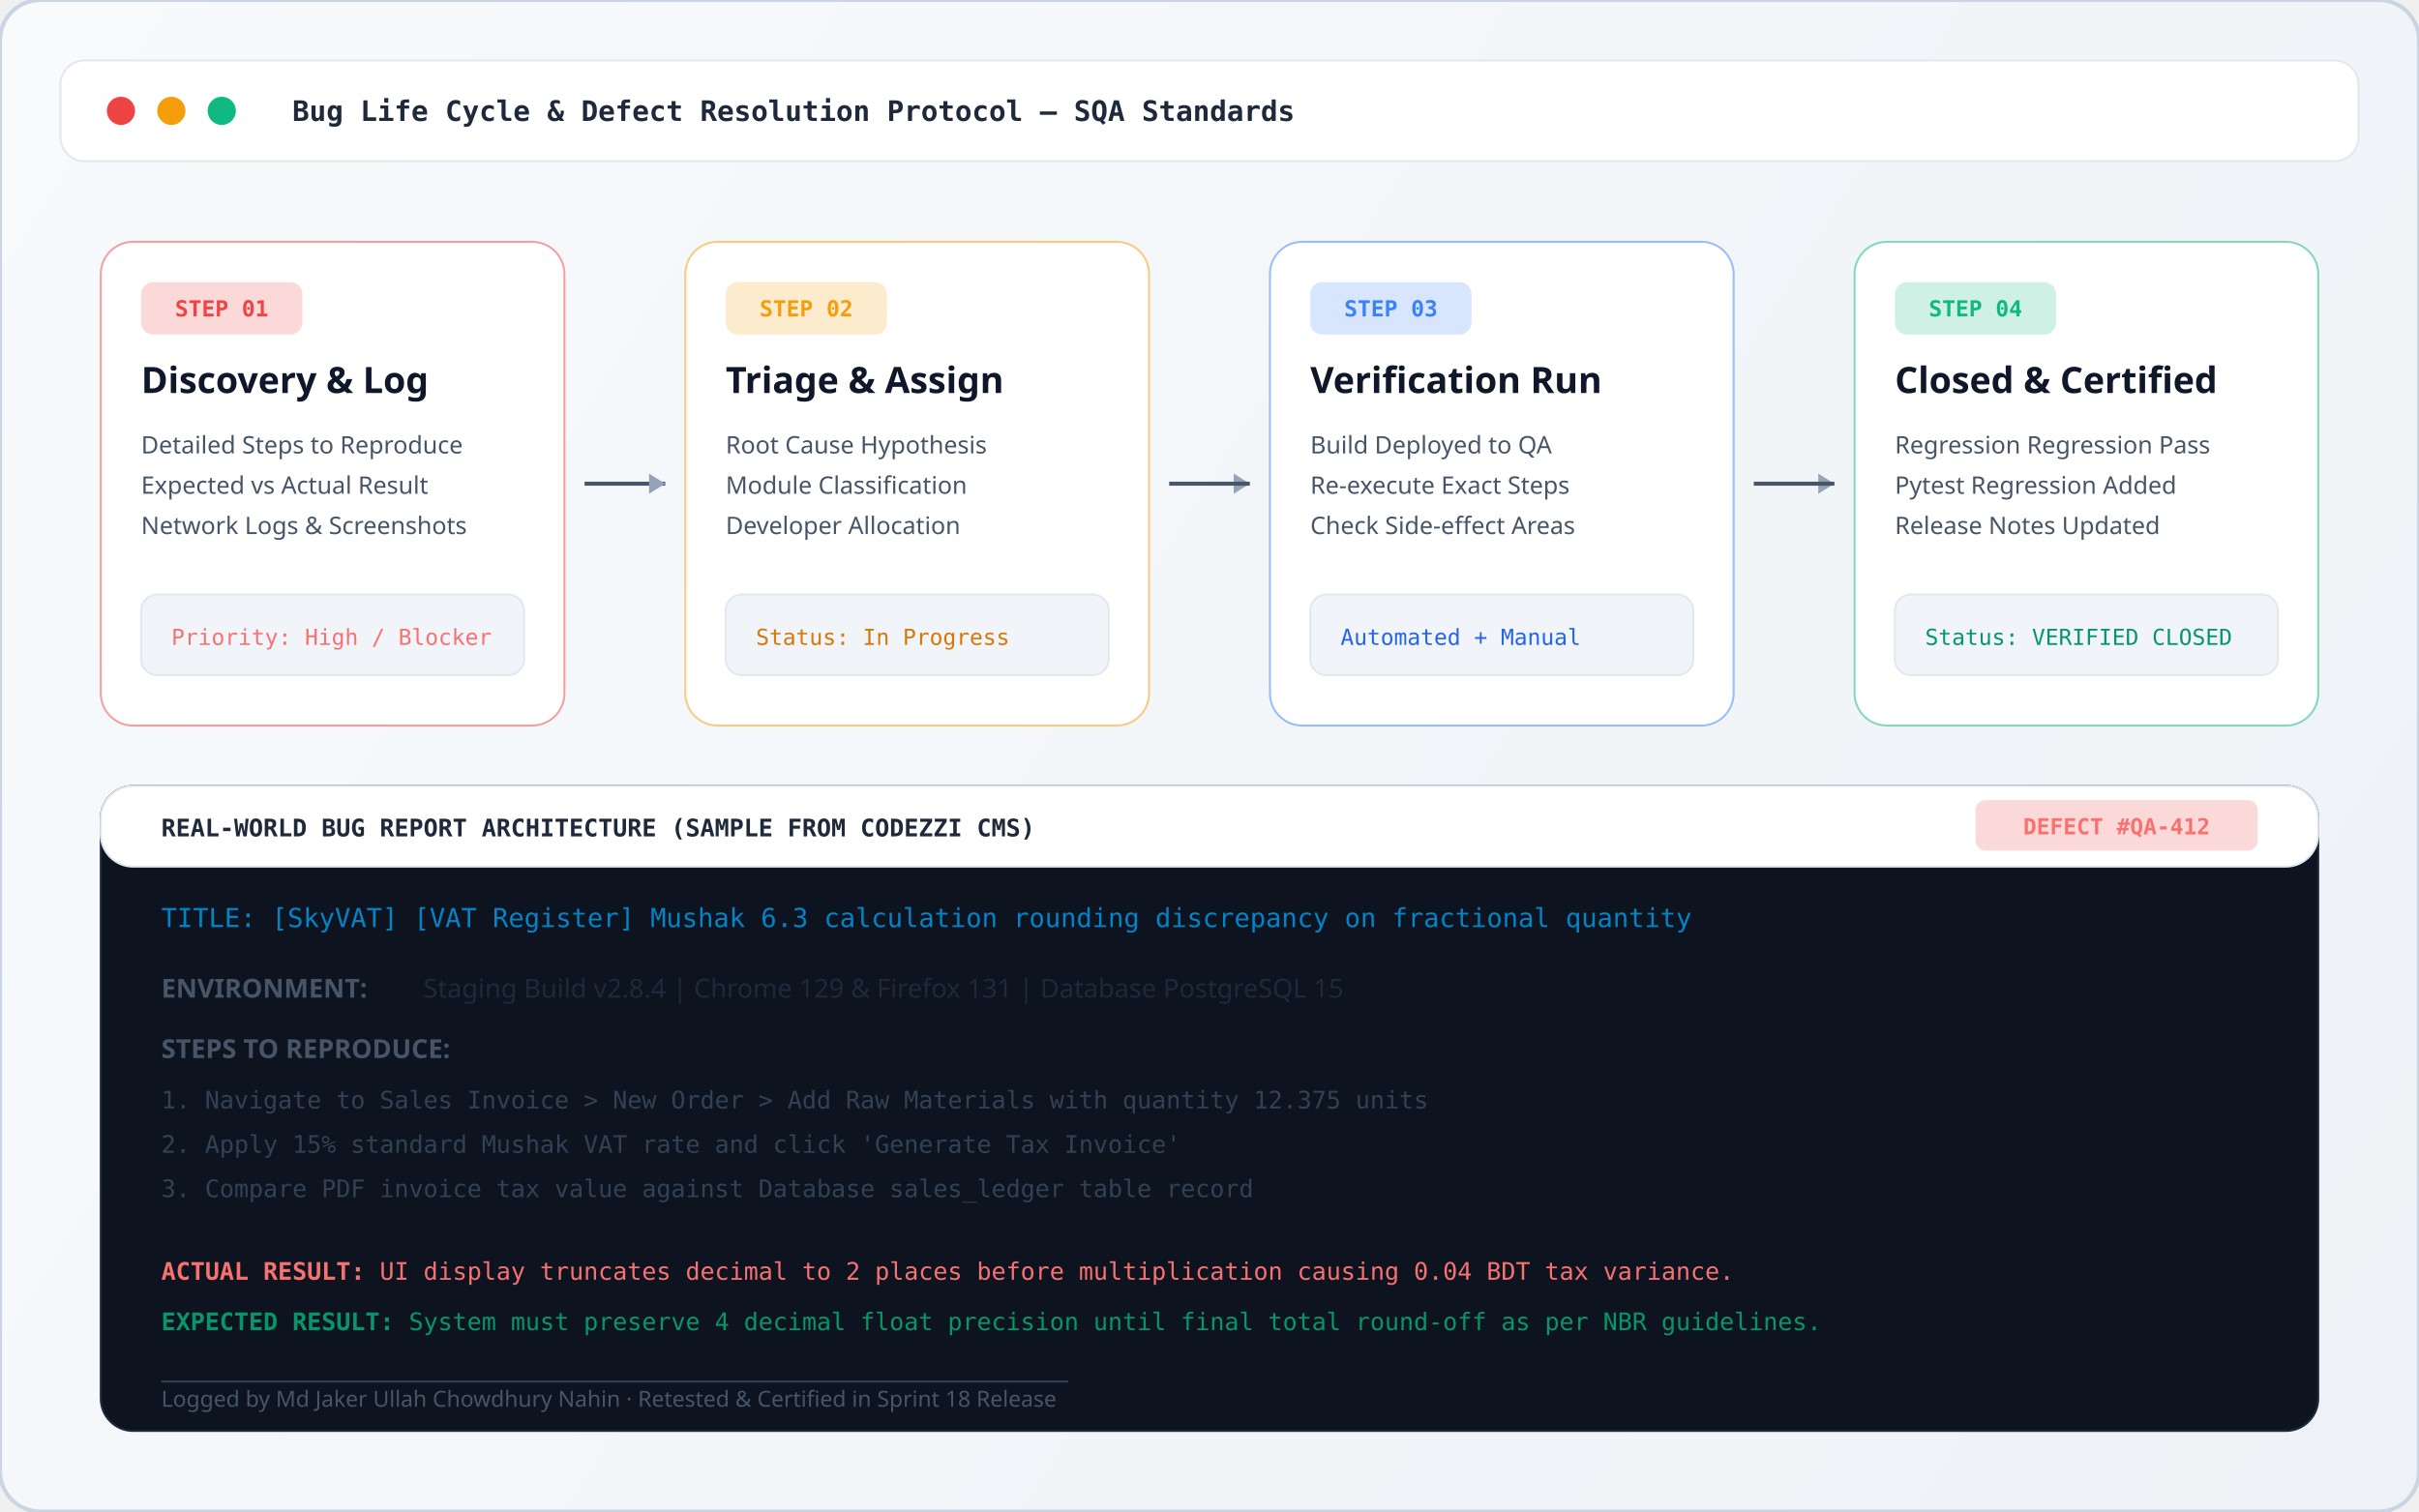
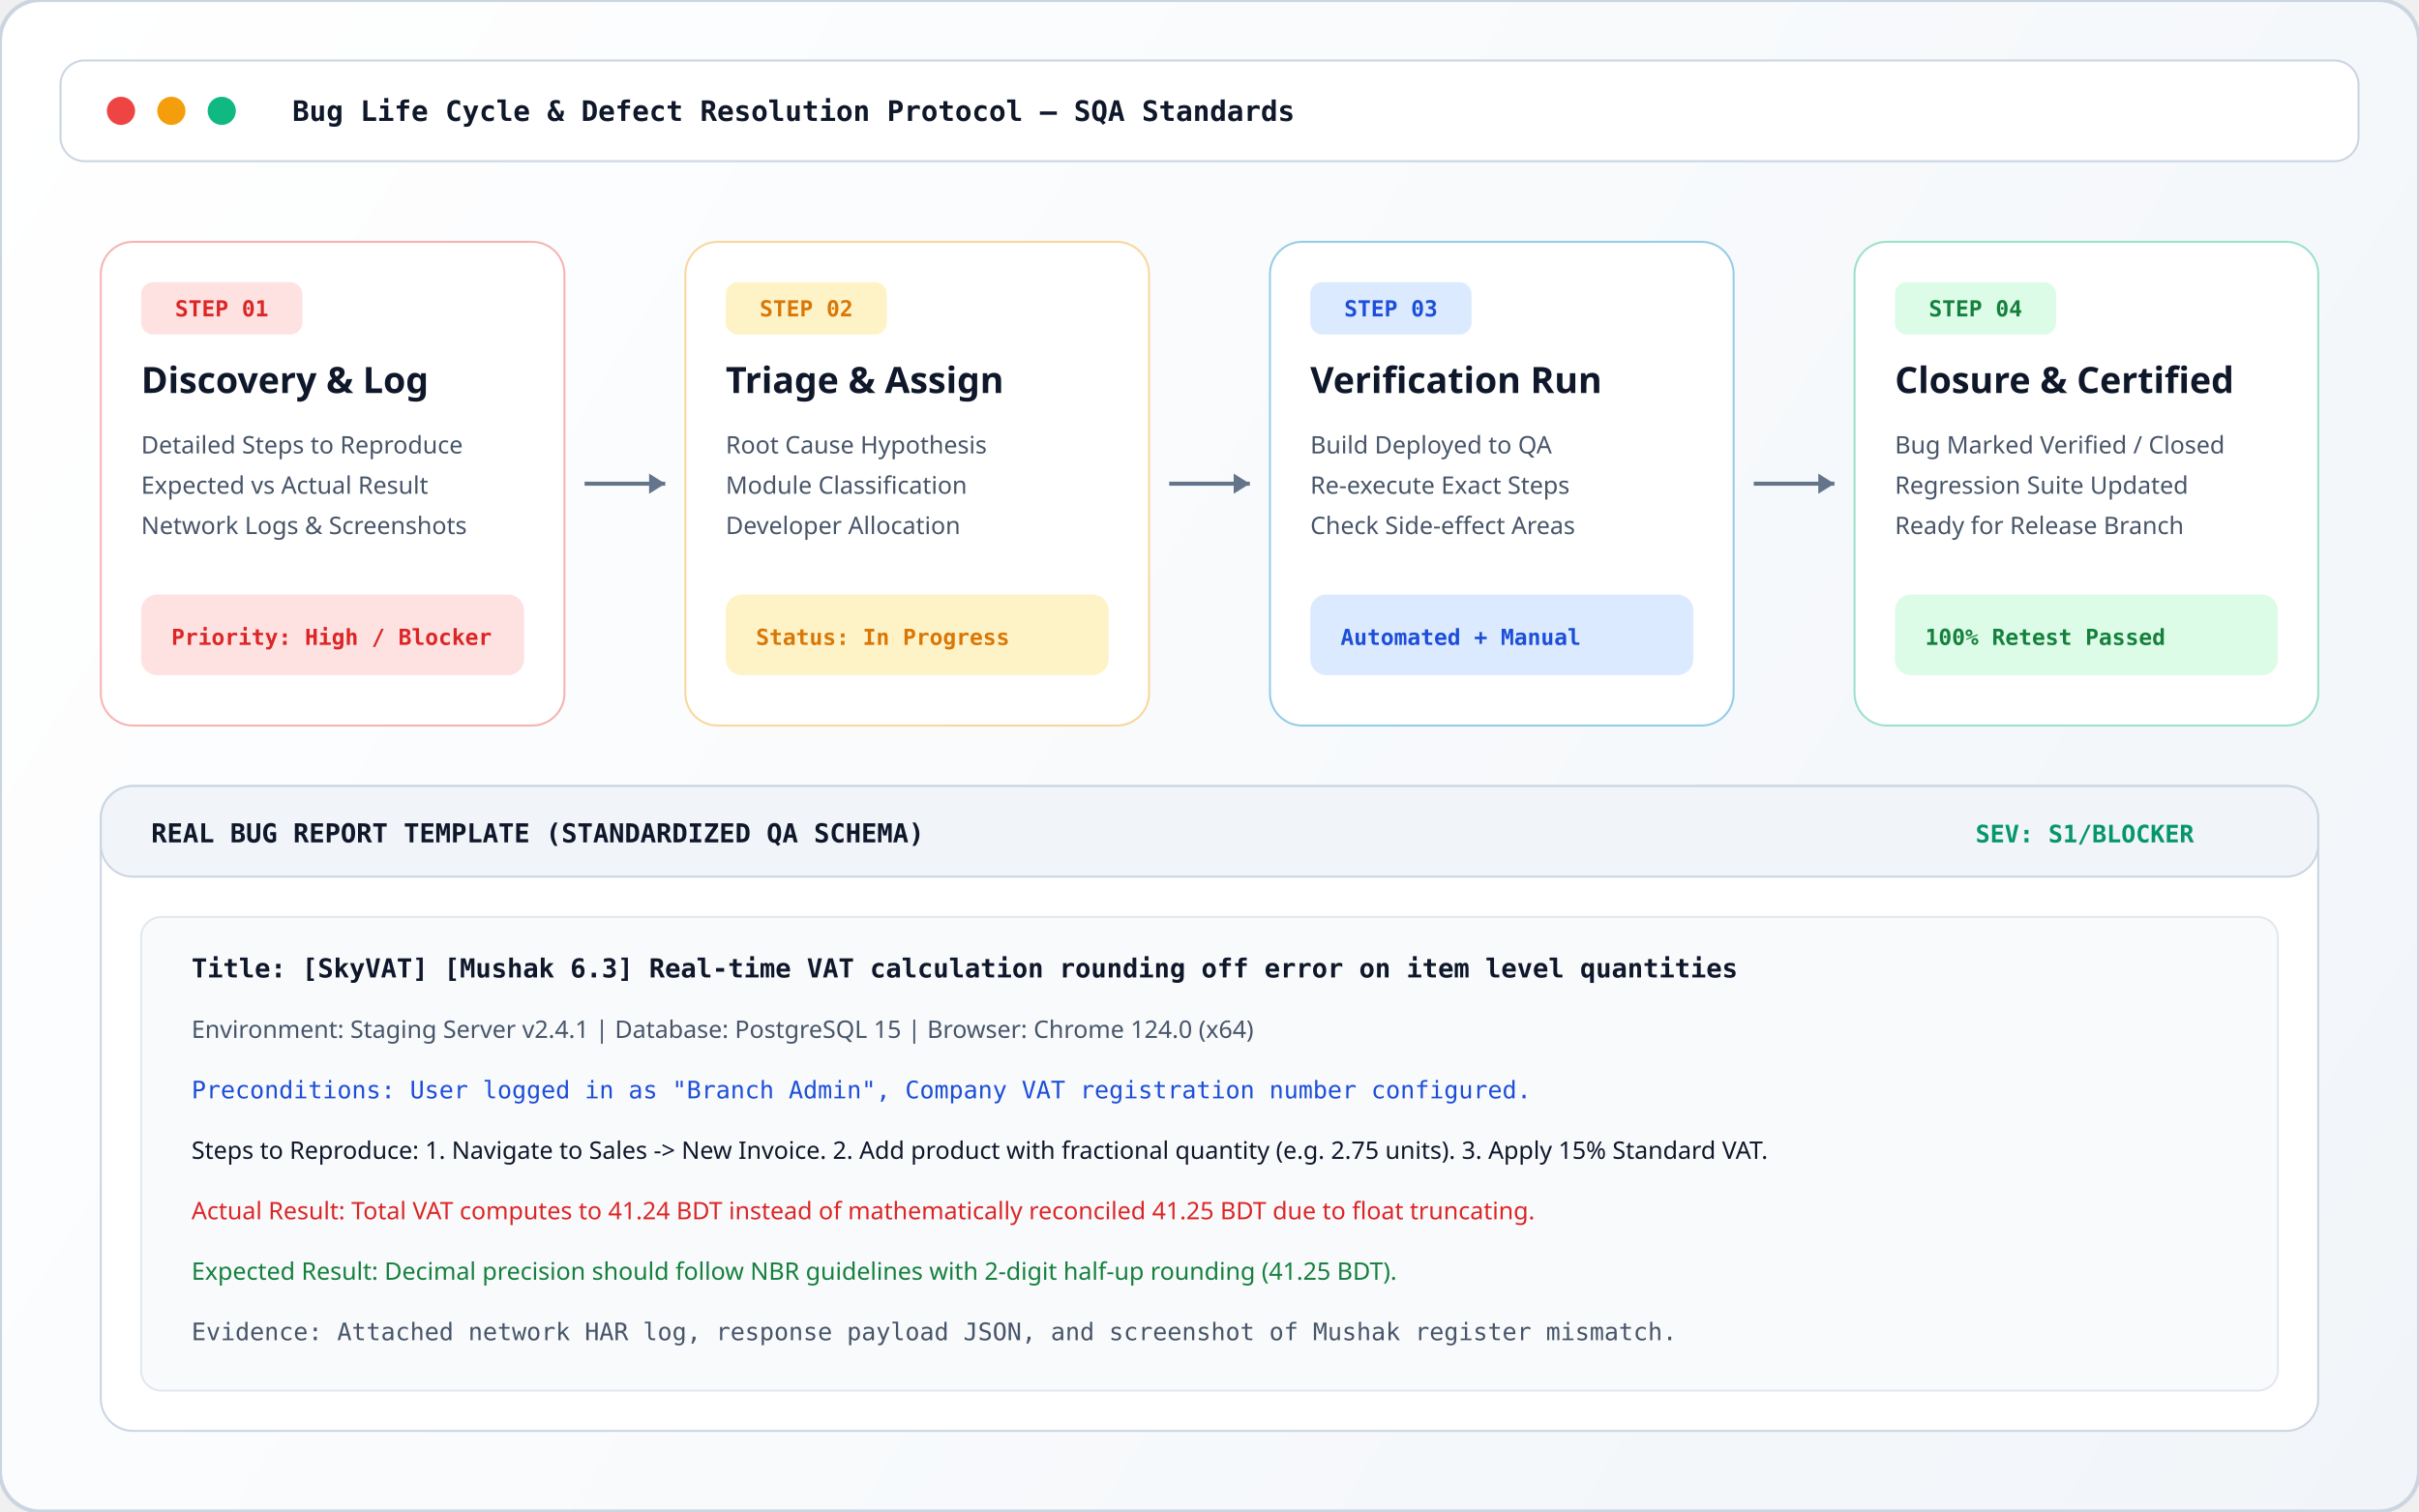
<svg xmlns="http://www.w3.org/2000/svg" width="1200" height="750" viewBox="0 0 1200 750" fill="none">
  <defs>
-     <linearGradient id="bgGrad3" x1="0" y1="0" x2="1200" y2="750" gradientUnits="userSpaceOnUse">
-       <stop stop-color="#F8FAFC" />
-       <stop offset="1" stop-color="#EEF2F6" />
+     <linearGradient id="bgGrad3L" x1="0" y1="0" x2="1200" y2="750" gradientUnits="userSpaceOnUse">
+       <stop stop-color="#FFFFFF" />
+       <stop offset="1" stop-color="#F1F5F9" />
    </linearGradient>
  </defs>
-   <rect width="1200" height="750" rx="20" fill="url(#bgGrad3)" stroke="#CBD5E1" stroke-width="2" />
-   <rect x="30" y="30" width="1140" height="50" rx="12" fill="#FFFFFF" stroke="#E2E8F0" />
+   <rect width="1200" height="750" rx="20" fill="url(#bgGrad3L)" stroke="#CBD5E1" stroke-width="2" />
+   <rect x="30" y="30" width="1140" height="50" rx="12" fill="#FFFFFF" stroke="#CBD5E1" />
  <circle cx="60" cy="55" r="7" fill="#EF4444" />
  <circle cx="85" cy="55" r="7" fill="#F59E0B" />
  <circle cx="110" cy="55" r="7" fill="#10B981" />
-   <text x="145" y="60" fill="#1E293B" font-family="'JetBrains Mono', monospace" font-size="14" font-weight="600">Bug Life Cycle &amp; Defect Resolution Protocol — SQA Standards</text>
-   <rect x="50" y="120" width="230" height="240" rx="16" fill="#FFFFFF" stroke="#EF4444" stroke-opacity="0.5" />
-   <rect x="70" y="140" width="80" height="26" rx="6" fill="#EF4444" fill-opacity="0.2" />
-   <text x="110" y="157" fill="#EF4444" font-family="'JetBrains Mono', monospace" font-size="11" font-weight="700" text-anchor="middle">STEP 01</text>
+   <text x="145" y="60" fill="#0F172A" font-family="'JetBrains Mono', monospace" font-size="14" font-weight="600">Bug Life Cycle &amp; Defect Resolution Protocol — SQA Standards</text>
+   <rect x="50" y="120" width="230" height="240" rx="16" fill="#FFFFFF" stroke="#EF4444" stroke-opacity="0.4" />
+   <rect x="70" y="140" width="80" height="26" rx="6" fill="#FEE2E2" />
+   <text x="110" y="157" fill="#DC2626" font-family="'JetBrains Mono', monospace" font-size="11" font-weight="700" text-anchor="middle">STEP 01</text>
  <text x="70" y="195" fill="#0F172A" font-family="system-ui, sans-serif" font-size="18" font-weight="700">Discovery &amp; Log</text>
  <text x="70" y="225" fill="#475569" font-family="system-ui, sans-serif" font-size="12">Detailed Steps to Reproduce</text>
  <text x="70" y="245" fill="#475569" font-family="system-ui, sans-serif" font-size="12">Expected vs Actual Result</text>
  <text x="70" y="265" fill="#475569" font-family="system-ui, sans-serif" font-size="12">Network Logs &amp; Screenshots</text>
-   <rect x="70" y="295" width="190" height="40" rx="8" fill="#F1F5F9" stroke="#E2E8F0" />
-   <text x="85" y="320" fill="#F87171" font-family="'JetBrains Mono', monospace" font-size="11">Priority: High / Blocker</text>
-   <path d="M290 240 L330 240" stroke="#475569" stroke-width="2" marker-end="url(#arrow)" />
-   <polygon points="330,240 322,235 322,245" fill="#94A3B8" />
-   <rect x="340" y="120" width="230" height="240" rx="16" fill="#FFFFFF" stroke="#F59E0B" stroke-opacity="0.5" />
-   <rect x="360" y="140" width="80" height="26" rx="6" fill="#F59E0B" fill-opacity="0.2" />
-   <text x="400" y="157" fill="#F59E0B" font-family="'JetBrains Mono', monospace" font-size="11" font-weight="700" text-anchor="middle">STEP 02</text>
+   <rect x="70" y="295" width="190" height="40" rx="8" fill="#FEE2E2" />
+   <text x="85" y="320" fill="#DC2626" font-family="'JetBrains Mono', monospace" font-size="11" font-weight="600">Priority: High / Blocker</text>
+   <path d="M290 240 L330 240" stroke="#64748B" stroke-width="2" />
+   <polygon points="330,240 322,235 322,245" fill="#64748B" />
+   <rect x="340" y="120" width="230" height="240" rx="16" fill="#FFFFFF" stroke="#F59E0B" stroke-opacity="0.4" />
+   <rect x="360" y="140" width="80" height="26" rx="6" fill="#FEF3C7" />
+   <text x="400" y="157" fill="#D97706" font-family="'JetBrains Mono', monospace" font-size="11" font-weight="700" text-anchor="middle">STEP 02</text>
  <text x="360" y="195" fill="#0F172A" font-family="system-ui, sans-serif" font-size="18" font-weight="700">Triage &amp; Assign</text>
  <text x="360" y="225" fill="#475569" font-family="system-ui, sans-serif" font-size="12">Root Cause Hypothesis</text>
  <text x="360" y="245" fill="#475569" font-family="system-ui, sans-serif" font-size="12">Module Classification</text>
  <text x="360" y="265" fill="#475569" font-family="system-ui, sans-serif" font-size="12">Developer Allocation</text>
-   <rect x="360" y="295" width="190" height="40" rx="8" fill="#F1F5F9" stroke="#E2E8F0" />
-   <text x="375" y="320" fill="#D97706" font-family="'JetBrains Mono', monospace" font-size="11">Status: In Progress</text>
-   <polygon points="620,240 612,235 612,245" fill="#94A3B8" />
-   <path d="M580 240 L620 240" stroke="#475569" stroke-width="2" />
-   <rect x="630" y="120" width="230" height="240" rx="16" fill="#FFFFFF" stroke="#3B82F6" stroke-opacity="0.5" />
-   <rect x="650" y="140" width="80" height="26" rx="6" fill="#3B82F6" fill-opacity="0.2" />
-   <text x="690" y="157" fill="#3B82F6" font-family="'JetBrains Mono', monospace" font-size="11" font-weight="700" text-anchor="middle">STEP 03</text>
+   <rect x="360" y="295" width="190" height="40" rx="8" fill="#FEF3C7" />
+   <text x="375" y="320" fill="#D97706" font-family="'JetBrains Mono', monospace" font-size="11" font-weight="600">Status: In Progress</text>
+   <path d="M580 240 L620 240" stroke="#64748B" stroke-width="2" />
+   <polygon points="620,240 612,235 612,245" fill="#64748B" />
+   <rect x="630" y="120" width="230" height="240" rx="16" fill="#FFFFFF" stroke="#0284C7" stroke-opacity="0.4" />
+   <rect x="650" y="140" width="80" height="26" rx="6" fill="#DBEAFE" />
+   <text x="690" y="157" fill="#1D4ED8" font-family="'JetBrains Mono', monospace" font-size="11" font-weight="700" text-anchor="middle">STEP 03</text>
  <text x="650" y="195" fill="#0F172A" font-family="system-ui, sans-serif" font-size="18" font-weight="700">Verification Run</text>
  <text x="650" y="225" fill="#475569" font-family="system-ui, sans-serif" font-size="12">Build Deployed to QA</text>
  <text x="650" y="245" fill="#475569" font-family="system-ui, sans-serif" font-size="12">Re-execute Exact Steps</text>
  <text x="650" y="265" fill="#475569" font-family="system-ui, sans-serif" font-size="12">Check Side-effect Areas</text>
-   <rect x="650" y="295" width="190" height="40" rx="8" fill="#F1F5F9" stroke="#E2E8F0" />
-   <text x="665" y="320" fill="#2563EB" font-family="'JetBrains Mono', monospace" font-size="11">Automated + Manual</text>
-   <polygon points="910,240 902,235 902,245" fill="#94A3B8" />
-   <path d="M870 240 L910 240" stroke="#475569" stroke-width="2" />
-   <rect x="920" y="120" width="230" height="240" rx="16" fill="#FFFFFF" stroke="#10B981" stroke-opacity="0.5" />
-   <rect x="940" y="140" width="80" height="26" rx="6" fill="#10B981" fill-opacity="0.2" />
-   <text x="980" y="157" fill="#10B981" font-family="'JetBrains Mono', monospace" font-size="11" font-weight="700" text-anchor="middle">STEP 04</text>
-   <text x="940" y="195" fill="#0F172A" font-family="system-ui, sans-serif" font-size="18" font-weight="700">Closed &amp; Certified</text>
-   <text x="940" y="225" fill="#475569" font-family="system-ui, sans-serif" font-size="12">Regression Regression Pass</text>
-   <text x="940" y="245" fill="#475569" font-family="system-ui, sans-serif" font-size="12">Pytest Regression Added</text>
-   <text x="940" y="265" fill="#475569" font-family="system-ui, sans-serif" font-size="12">Release Notes Updated</text>
-   <rect x="940" y="295" width="190" height="40" rx="8" fill="#F1F5F9" stroke="#E2E8F0" />
-   <text x="955" y="320" fill="#059669" font-family="'JetBrains Mono', monospace" font-size="11">Status: VERIFIED CLOSED</text>
-   <rect x="50" y="390" width="1100" height="320" rx="16" fill="#0D131F" stroke="#1E293B" />
-   <rect x="50" y="390" width="1100" height="40" rx="16" fill="#FFFFFF" stroke="#E2E8F0" />
-   <text x="80" y="415" fill="#1E293B" font-family="'JetBrains Mono', monospace" font-size="12" font-weight="700">REAL-WORLD BUG REPORT ARCHITECTURE (SAMPLE FROM CODEZZI CMS)</text>
-   <rect x="980" y="397" width="140" height="25" rx="5" fill="#EF4444" fill-opacity="0.2" />
-   <text x="1050" y="414" fill="#F87171" font-family="'JetBrains Mono', monospace" font-size="11" font-weight="700" text-anchor="middle">DEFECT #QA-412</text>
-   <text x="80" y="460" fill="#0284C7" font-family="'JetBrains Mono', monospace" font-size="13">TITLE: [SkyVAT] [VAT Register] Mushak 6.3 calculation rounding discrepancy on fractional quantity</text>
-   <text x="80" y="495" fill="#475569" font-family="system-ui, sans-serif" font-size="13" font-weight="600">ENVIRONMENT:</text>
-   <text x="210" y="495" fill="#1E293B" font-family="system-ui, sans-serif" font-size="13">Staging Build v2.8.4 | Chrome 129 &amp; Firefox 131 | Database PostgreSQL 15</text>
-   <text x="80" y="525" fill="#475569" font-family="system-ui, sans-serif" font-size="13" font-weight="600">STEPS TO REPRODUCE:</text>
-   <text x="80" y="550" fill="#334155" font-family="'JetBrains Mono', monospace" font-size="12">1. Navigate to Sales Invoice &gt; New Order &gt; Add Raw Materials with quantity 12.375 units</text>
-   <text x="80" y="572" fill="#334155" font-family="'JetBrains Mono', monospace" font-size="12">2. Apply 15% standard Mushak VAT rate and click 'Generate Tax Invoice'</text>
-   <text x="80" y="594" fill="#334155" font-family="'JetBrains Mono', monospace" font-size="12">3. Compare PDF invoice tax value against Database sales_ledger table record</text>
-   <text x="80" y="635" fill="#F87171" font-family="'JetBrains Mono', monospace" font-size="12">
-     <tspan font-weight="700">ACTUAL RESULT:</tspan> UI display truncates decimal to 2 places before multiplication causing 0.04 BDT tax variance.</text>
-   <text x="80" y="660" fill="#059669" font-family="'JetBrains Mono', monospace" font-size="12">
-     <tspan font-weight="700">EXPECTED RESULT:</tspan> System must preserve 4 decimal float precision until final total round-off as per NBR guidelines.</text>
-   <rect x="80" y="685" width="450" height="1" fill="#334155" />
-   <text x="80" y="698" fill="#475569" font-family="system-ui, sans-serif" font-size="11">Logged by Md Jaker Ullah Chowdhury Nahin · Retested &amp; Certified in Sprint 18 Release</text>
+   <rect x="650" y="295" width="190" height="40" rx="8" fill="#DBEAFE" />
+   <text x="665" y="320" fill="#1D4ED8" font-family="'JetBrains Mono', monospace" font-size="11" font-weight="600">Automated + Manual</text>
+   <path d="M870 240 L910 240" stroke="#64748B" stroke-width="2" />
+   <polygon points="910,240 902,235 902,245" fill="#64748B" />
+   <rect x="920" y="120" width="230" height="240" rx="16" fill="#FFFFFF" stroke="#10B981" stroke-opacity="0.4" />
+   <rect x="940" y="140" width="80" height="26" rx="6" fill="#DCFCE7" />
+   <text x="980" y="157" fill="#15803D" font-family="'JetBrains Mono', monospace" font-size="11" font-weight="700" text-anchor="middle">STEP 04</text>
+   <text x="940" y="195" fill="#0F172A" font-family="system-ui, sans-serif" font-size="18" font-weight="700">Closure &amp; Certified</text>
+   <text x="940" y="225" fill="#475569" font-family="system-ui, sans-serif" font-size="12">Bug Marked Verified / Closed</text>
+   <text x="940" y="245" fill="#475569" font-family="system-ui, sans-serif" font-size="12">Regression Suite Updated</text>
+   <text x="940" y="265" fill="#475569" font-family="system-ui, sans-serif" font-size="12">Ready for Release Branch</text>
+   <rect x="940" y="295" width="190" height="40" rx="8" fill="#DCFCE7" />
+   <text x="955" y="320" fill="#15803D" font-family="'JetBrains Mono', monospace" font-size="11" font-weight="600">100% Retest Passed</text>
+   <rect x="50" y="390" width="1100" height="320" rx="16" fill="#FFFFFF" stroke="#CBD5E1" />
+   <rect x="50" y="390" width="1100" height="45" rx="16" fill="#F1F5F9" stroke="#CBD5E1" />
+   <text x="75" y="418" fill="#0F172A" font-family="'JetBrains Mono', monospace" font-size="13" font-weight="700">REAL BUG REPORT TEMPLATE (STANDARDIZED QA SCHEMA)</text>
+   <text x="980" y="418" fill="#059669" font-family="'JetBrains Mono', monospace" font-size="12" font-weight="700">SEV: S1/BLOCKER</text>
+   <rect x="70" y="455" width="1060" height="235" rx="10" fill="#F8FAFC" stroke="#E2E8F0" />
+   <text x="95" y="485" fill="#0F172A" font-family="'JetBrains Mono', monospace" font-size="13" font-weight="700">Title: [SkyVAT] [Mushak 6.3] Real-time VAT calculation rounding off error on item level quantities</text>
+   <text x="95" y="515" fill="#475569" font-family="system-ui, sans-serif" font-size="12">Environment: Staging Server v2.4.1 | Database: PostgreSQL 15 | Browser: Chrome 124.0 (x64)</text>
+   <text x="95" y="545" fill="#1D4ED8" font-family="'JetBrains Mono', monospace" font-size="12">Preconditions: User logged in as "Branch Admin", Company VAT registration number configured.</text>
+   <text x="95" y="575" fill="#0F172A" font-family="system-ui, sans-serif" font-size="12">Steps to Reproduce: 1. Navigate to Sales -&gt; New Invoice. 2. Add product with fractional quantity (e.g. 2.75 units). 3. Apply 15% Standard VAT.</text>
+   <text x="95" y="605" fill="#DC2626" font-family="system-ui, sans-serif" font-size="12">Actual Result: Total VAT computes to 41.24 BDT instead of mathematically reconciled 41.25 BDT due to float truncating.</text>
+   <text x="95" y="635" fill="#15803D" font-family="system-ui, sans-serif" font-size="12">Expected Result: Decimal precision should follow NBR guidelines with 2-digit half-up rounding (41.25 BDT).</text>
+   <text x="95" y="665" fill="#475569" font-family="'JetBrains Mono', monospace" font-size="12">Evidence: Attached network HAR log, response payload JSON, and screenshot of Mushak register mismatch.</text>
</svg>
